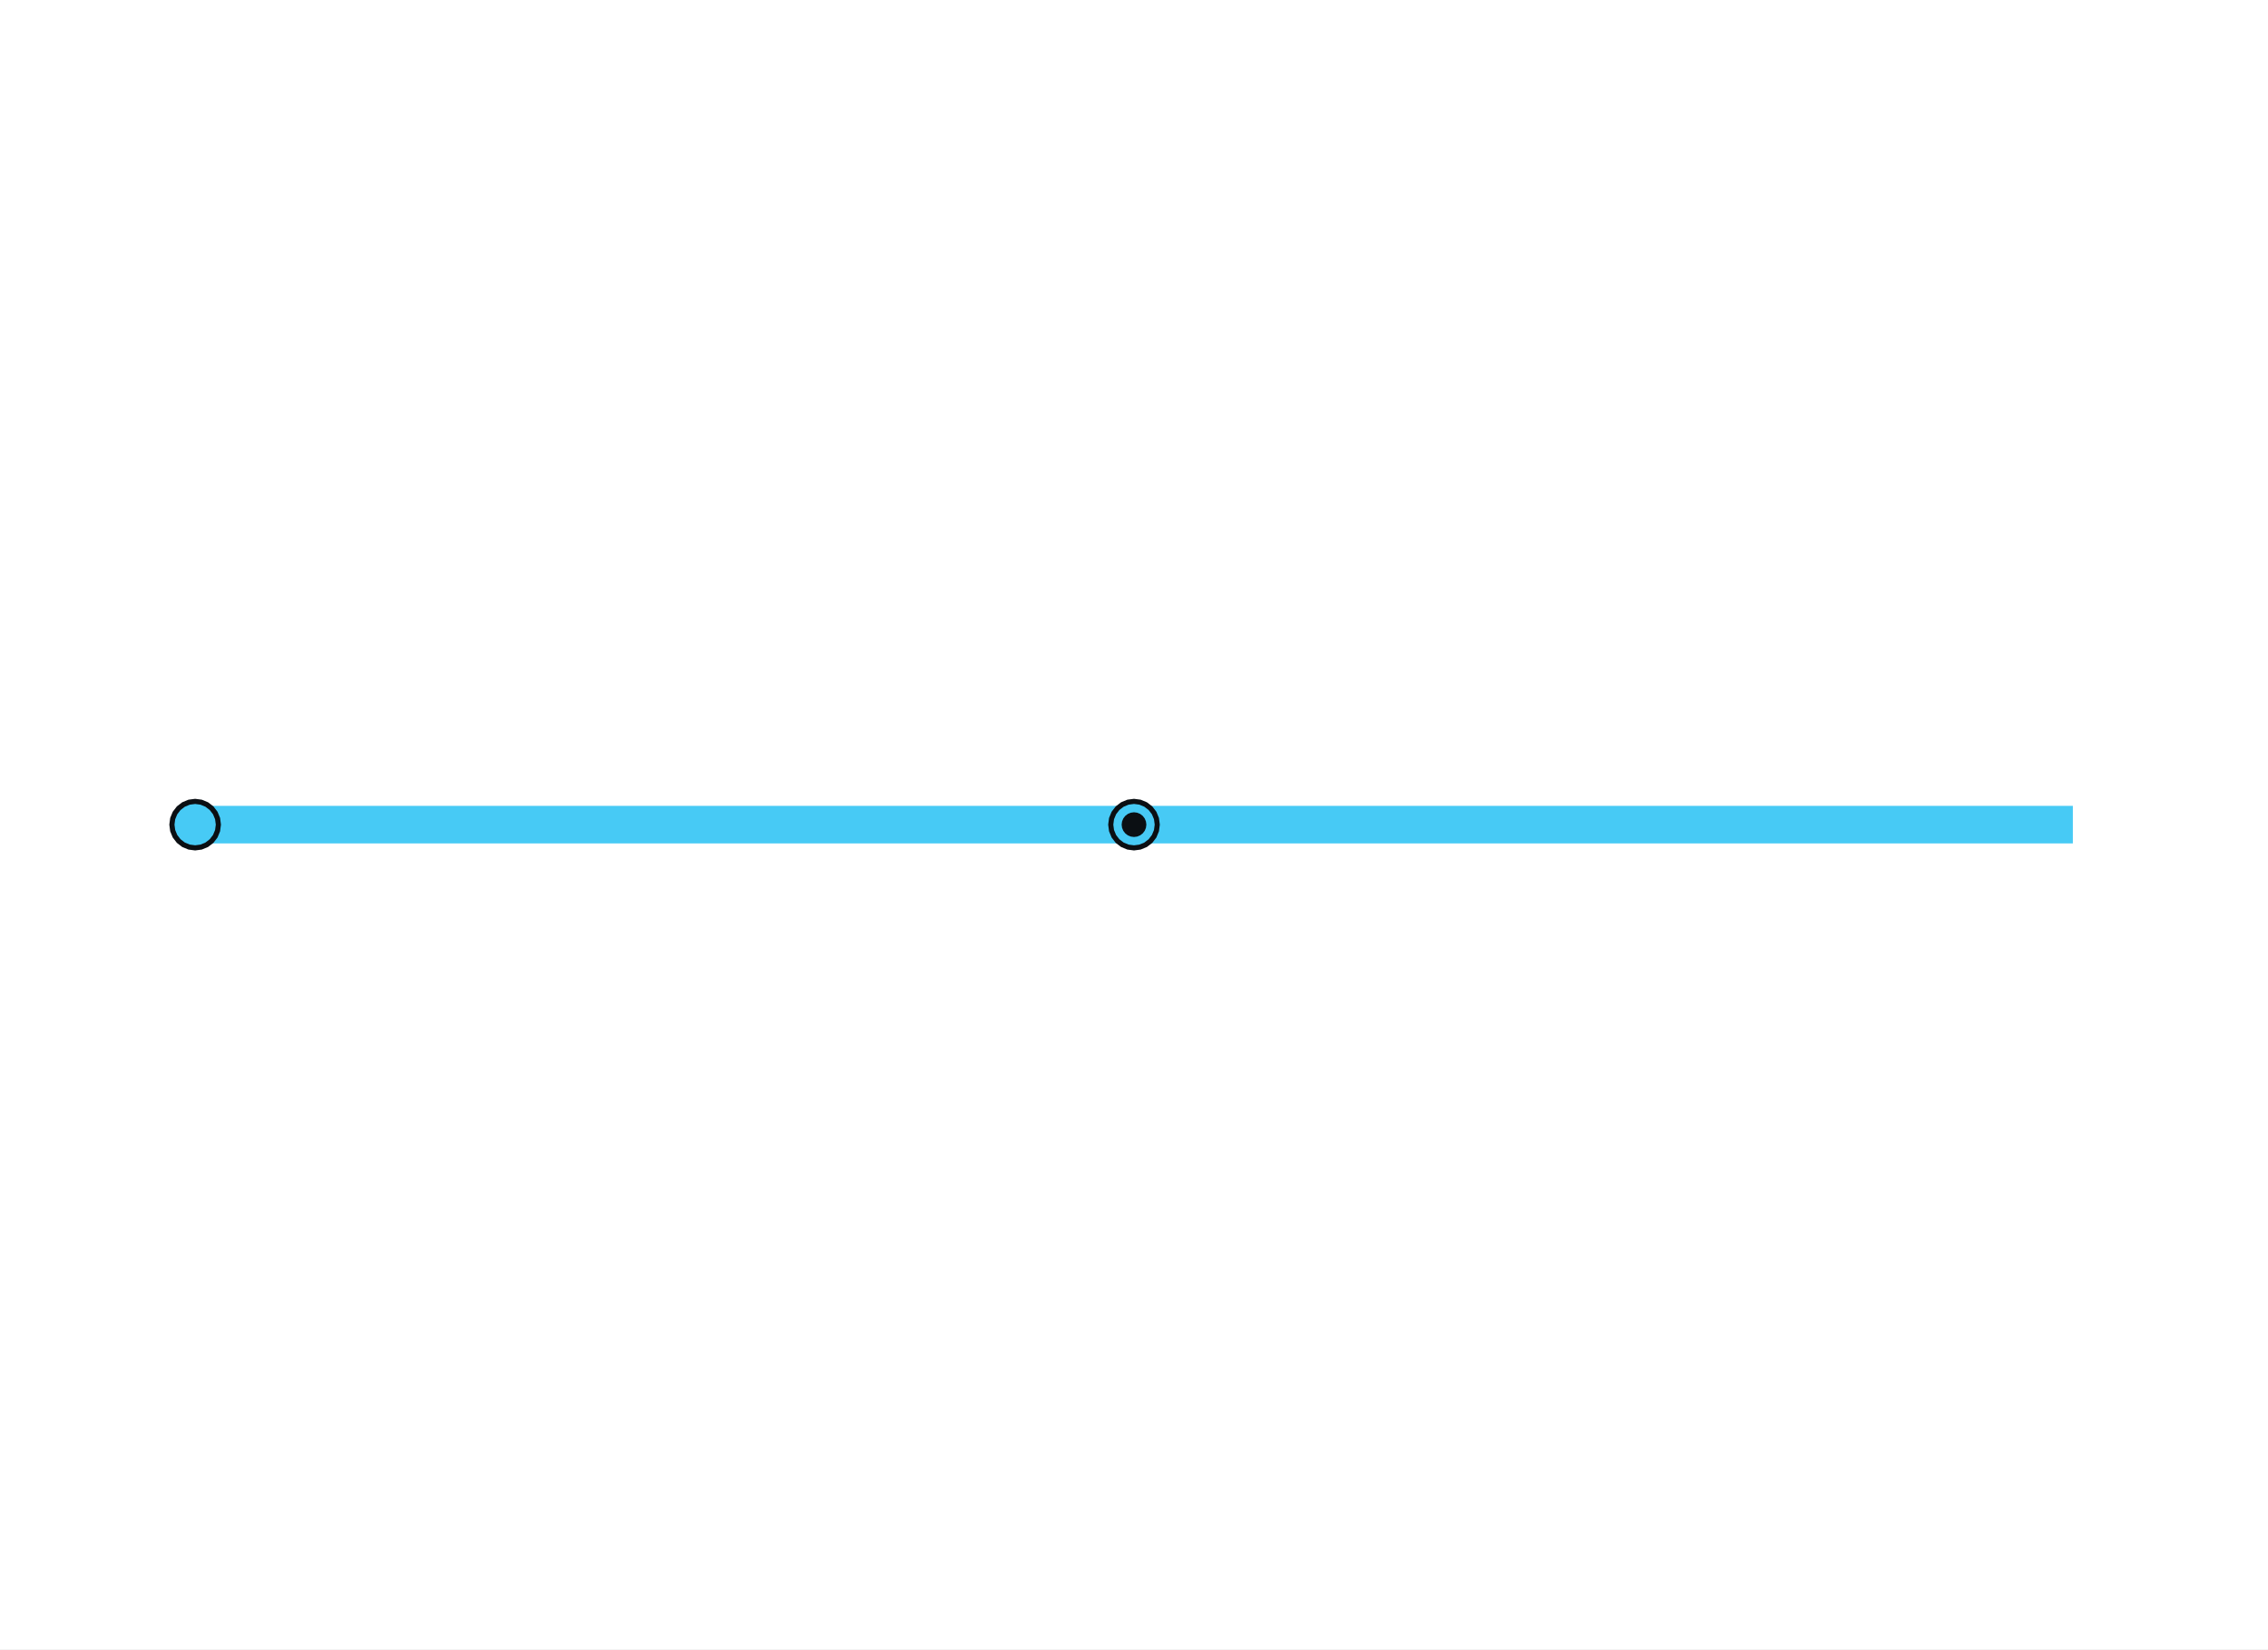
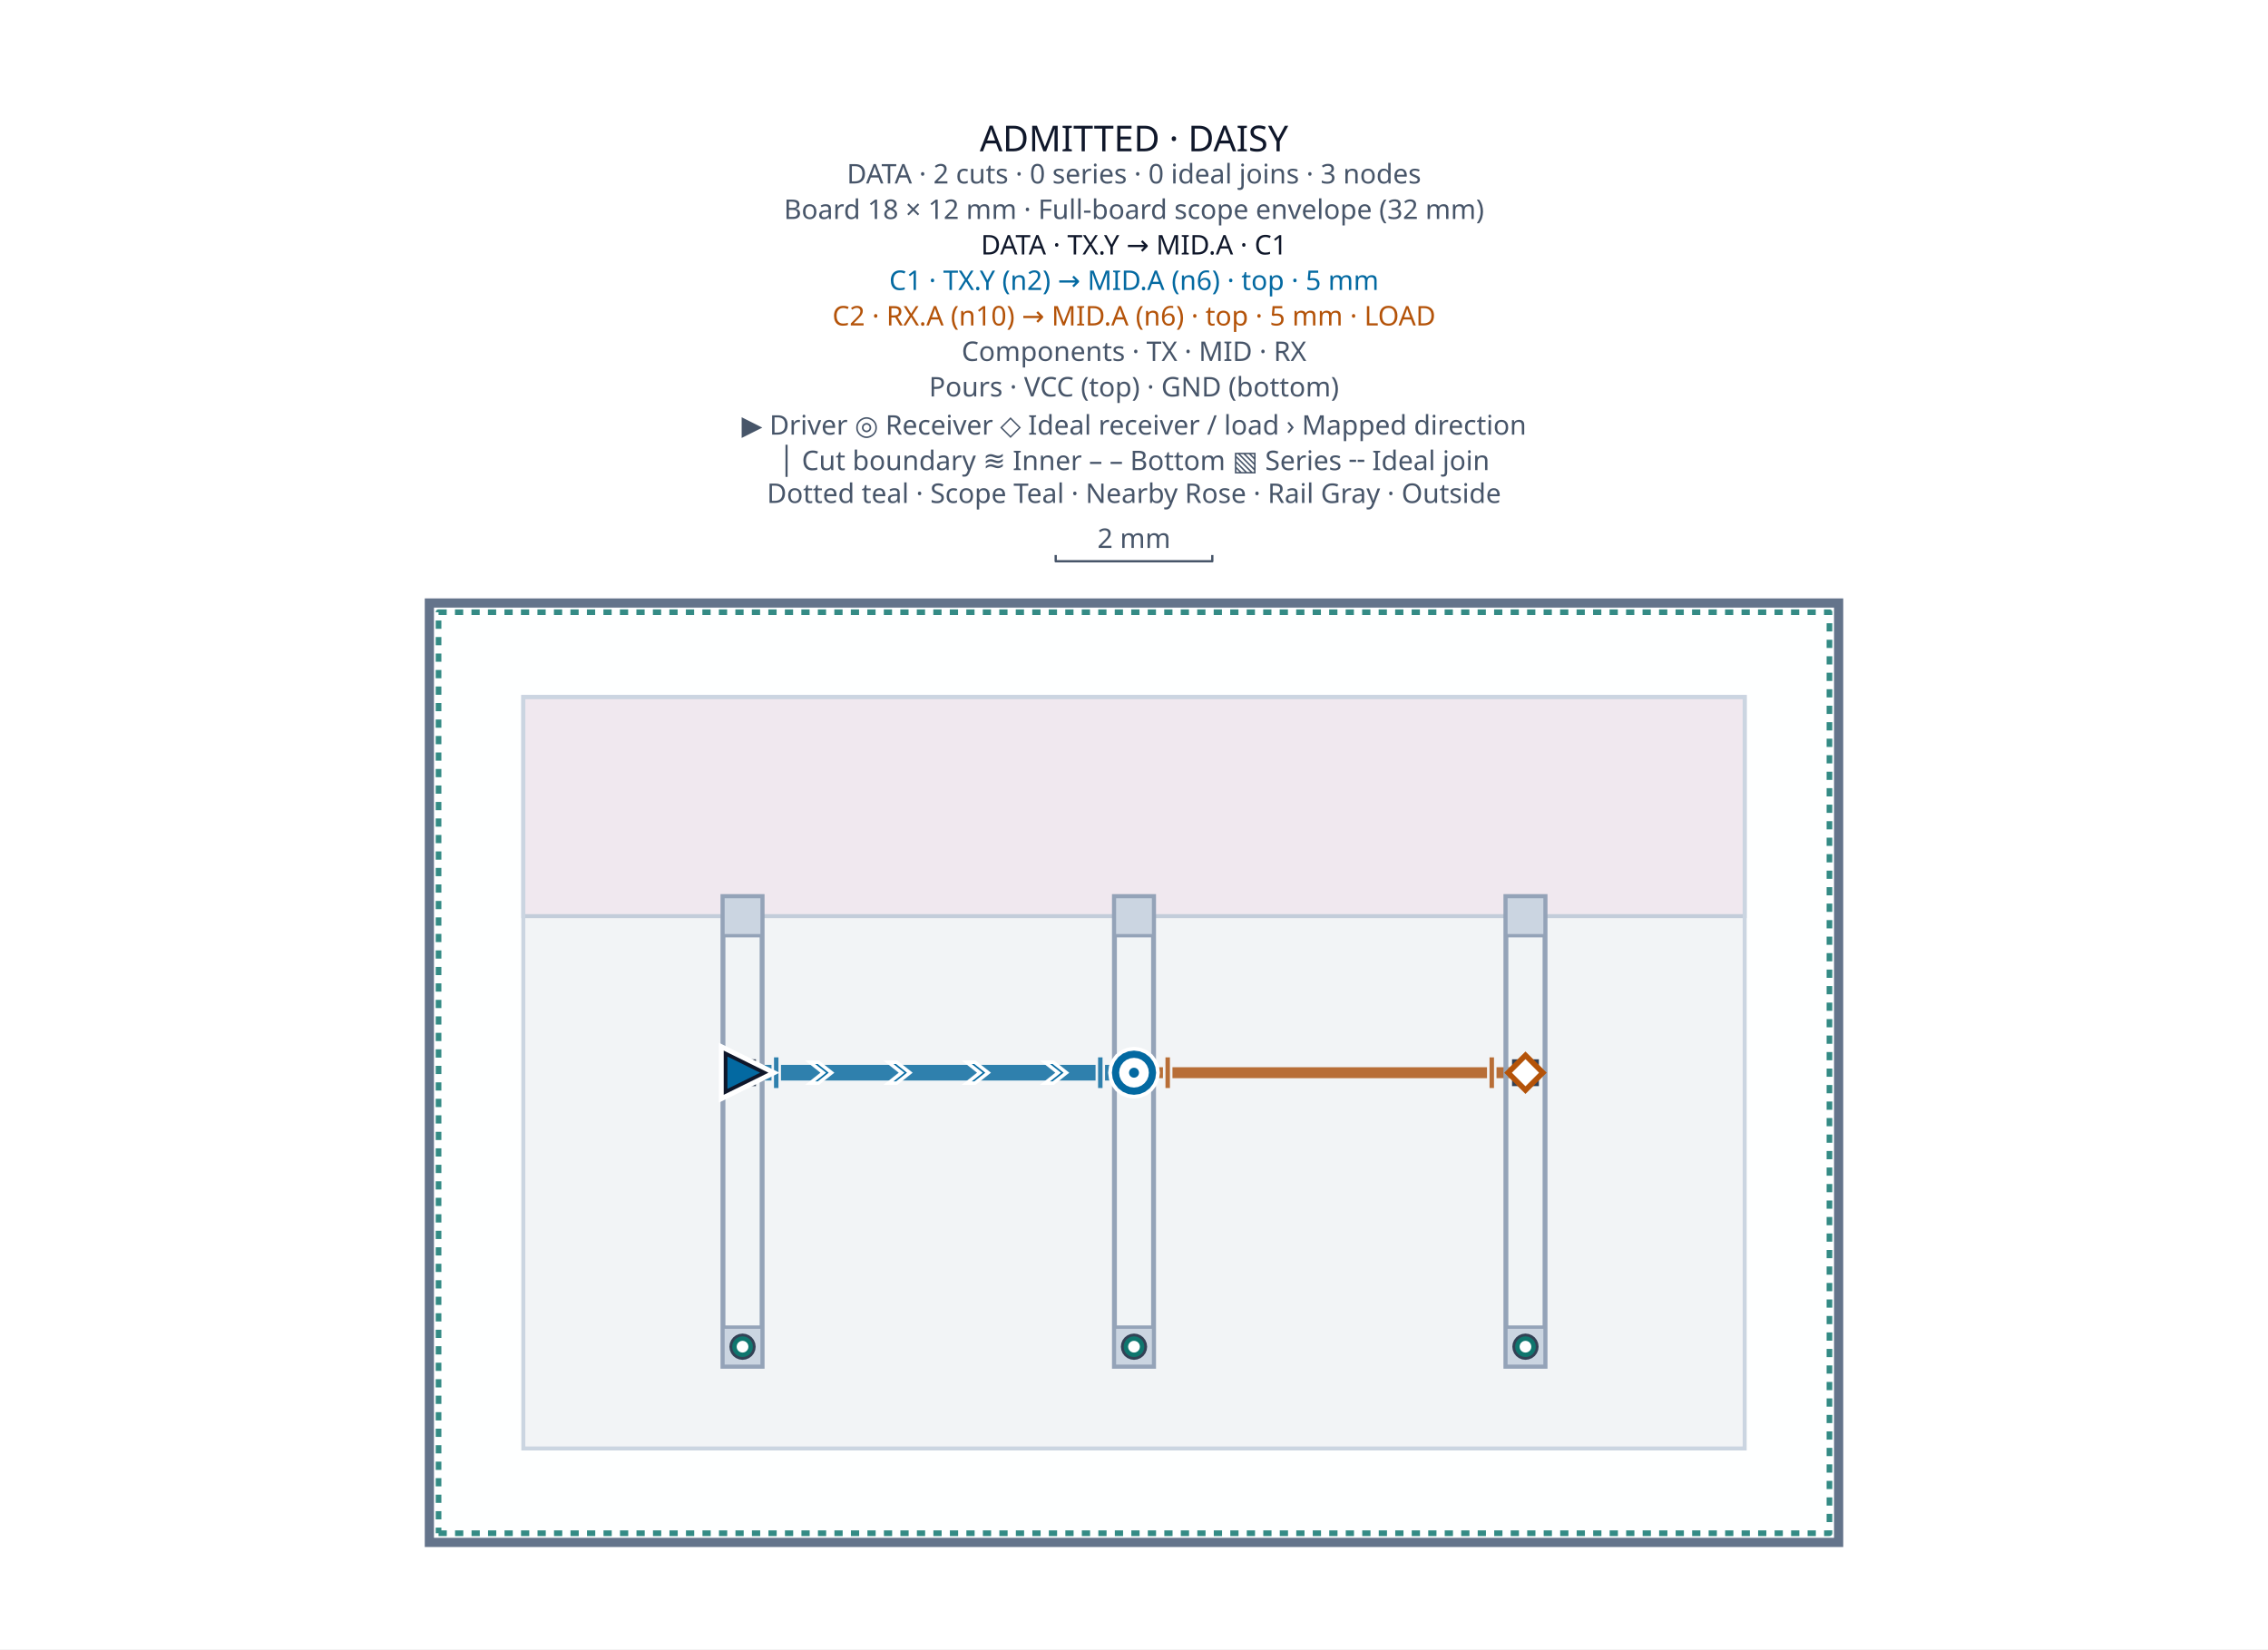
<svg xmlns="http://www.w3.org/2000/svg" width="1100" height="800" viewBox="0 0 1100 800">
  <rect width="100%" height="100%" fill="white" />
  <g>
-     <polyline data-points="-5,0 -5,0 0,0 0,0" data-type="line" data-label="source_port_2" points="94.643,400 94.643,400 550,400 550,400" fill="none" stroke="hsla(195, 90%, 62%, 1)" stroke-linejoin="round" stroke-width="18.214" />
+     <polyline data-points="-8.882609,-5.882609 8.882609,-5.882609 8.882609,5.882609 -8.882609,5.882609 -8.882609,-5.882609" data-type="line" data-label="Copper scope envelope" points="212.701,743.712 887.299,743.712 887.299,296.953 212.701,296.953 212.701,743.712" fill="none" stroke="#0f766e" stroke-linejoin="round" stroke-width="2.749" stroke-dasharray="4,4" />
  </g>
  <g>
-     <polyline data-points="0,0 0,0 5,0 5,0" data-type="line" data-label="source_port_2" points="550,400 550,400 1005.357,400 1005.357,400" fill="none" stroke="hsla(195, 90%, 62%, 1)" stroke-linejoin="round" stroke-width="18.214" />
+     <polyline data-points="-1,6.612692 -1,6.533077 1,6.533077 1,6.612692" data-type="line" data-label="2 mm" points="512.027,269.229 512.027,272.252 587.973,272.252 587.973,269.229" fill="none" stroke="#475569" stroke-linejoin="round" stroke-width="1.117" />
  </g>
  <g>
-     <rect data-type="rect" data-label="camera" data-x="0" data-y="0" x="40" y="345.357" width="1020" height="109.286" fill="none" stroke="none" stroke-width="0.011" />
+     <polyline data-points="-5,0 0,0" data-type="line" data-label="C1 · TX.Y → MID.A · top" points="360.135,520.332 550,520.332" fill="none" stroke="#0369a1" stroke-linejoin="round" stroke-width="7.595" />
  </g>
  <g>
-     <polygon data-type="polygon" data-label="source_port_2" data-points="-4.8625,0 -4.867185,0.035588 -4.880922,0.06875 -4.902773,0.097227 -4.93125,0.119078 -4.964412,0.132815 -5,0.1375 -5.035588,0.132815 -5.06875,0.119078 -5.097227,0.097227 -5.119078,0.06875 -5.132815,0.035588 -5.1375,0 -5.132815,-0.035588 -5.119078,-0.06875 -5.097227,-0.097227 -5.06875,-0.119078 -5.035588,-0.132815 -5,-0.1375 -4.964412,-0.132815 -4.93125,-0.119078 -4.902773,-0.097227 -4.880922,-0.06875 -4.867185,-0.035588" points="107.165,400 106.739,396.759 105.487,393.739 103.497,391.145 100.904,389.155 97.884,387.904 94.643,387.478 91.402,387.904 88.382,389.155 85.788,391.145 83.798,393.739 82.547,396.759 82.121,400 82.547,403.241 83.798,406.261 85.788,408.855 88.382,410.845 91.402,412.096 94.643,412.522 97.884,412.096 100.904,410.845 103.497,408.855 105.487,406.261 106.739,403.241" fill="#0b0f13" stroke="none" stroke-width="0.011" />
+     <polyline data-points="0,0 5,0" data-type="line" data-label="C2 · RX.A → MID.A · top" points="550,520.332 739.865,520.332" fill="none" stroke="#b45309" stroke-linejoin="round" stroke-width="5.316" />
  </g>
  <g>
-     <polygon data-type="polygon" data-label="source_port_2" data-points="-4.89,0 -4.893748,0.02847 -4.904737,0.055 -4.922218,0.077782 -4.945,0.095263 -4.97153,0.106252 -5,0.11 -5.02847,0.106252 -5.055,0.095263 -5.077782,0.077782 -5.095263,0.055 -5.106252,0.02847 -5.11,0 -5.106252,-0.02847 -5.095263,-0.055 -5.077782,-0.077782 -5.055,-0.095263 -5.02847,-0.106252 -5,-0.11 -4.97153,-0.106252 -4.945,-0.095263 -4.922218,-0.077782 -4.904737,-0.055 -4.893748,-0.02847" points="104.661,400 104.319,397.407 103.319,394.991 101.727,392.916 99.652,391.324 97.236,390.323 94.643,389.982 92.05,390.323 89.634,391.324 87.559,392.916 85.967,394.991 84.966,397.407 84.625,400 84.966,402.593 85.967,405.009 87.559,407.084 89.634,408.676 92.05,409.677 94.643,410.018 97.236,409.677 99.652,408.676 101.727,407.084 103.319,405.009 104.319,402.593" fill="hsla(195, 90%, 62%, 1)" stroke="none" stroke-width="0.011" />
+     <polyline data-points="-4.569565,-0.195652 -4.569565,0.195652" data-type="line" data-label="C1 · TX.Y → MID.A" points="376.48,527.762 376.48,512.903" fill="none" stroke="#fff" stroke-linejoin="round" stroke-width="4.606" />
  </g>
  <g>
-     <polygon data-type="polygon" data-label="source_port_2" data-points="0.1375,0 0.132815,0.035588 0.119078,0.06875 0.097227,0.097227 0.06875,0.119078 0.035588,0.132815 0,0.1375 -0.035588,0.132815 -0.06875,0.119078 -0.097227,0.097227 -0.119078,0.06875 -0.132815,0.035588 -0.1375,0 -0.132815,-0.035588 -0.119078,-0.06875 -0.097227,-0.097227 -0.06875,-0.119078 -0.035588,-0.132815 0,-0.1375 0.035588,-0.132815 0.06875,-0.119078 0.097227,-0.097227 0.119078,-0.06875 0.132815,-0.035588" points="562.522,400 562.096,396.759 560.845,393.739 558.855,391.145 556.261,389.155 553.241,387.904 550,387.478 546.759,387.904 543.739,389.155 541.145,391.145 539.155,393.739 537.904,396.759 537.478,400 537.904,403.241 539.155,406.261 541.145,408.855 543.739,410.845 546.759,412.096 550,412.522 553.241,412.096 556.261,410.845 558.855,408.855 560.845,406.261 562.096,403.241" fill="#0b0f13" stroke="none" stroke-width="0.011" />
+     <polyline data-points="-4.569565,-0.195652 -4.569565,0.195652" data-type="line" data-label="C1 · TX.Y → MID.A" points="376.48,527.762 376.48,512.903" fill="none" stroke="#0369a1" stroke-linejoin="round" stroke-width="2.155" />
  </g>
  <g>
-     <polygon data-type="polygon" data-label="source_port_2" data-points="0.088,0 0.085001,0.022776 0.07621,0.044 0.062225,0.062225 0.044,0.07621 0.022776,0.085001 0,0.088 -0.022776,0.085001 -0.044,0.07621 -0.062225,0.062225 -0.07621,0.044 -0.085001,0.022776 -0.088,0 -0.085001,-0.022776 -0.07621,-0.044 -0.062225,-0.062225 -0.044,-0.07621 -0.022776,-0.085001 0,-0.088 0.022776,-0.085001 0.044,-0.07621 0.062225,-0.062225 0.07621,-0.044 0.085001,-0.022776" points="558.014,400 557.741,397.926 556.941,395.993 555.667,394.333 554.007,393.059 552.074,392.259 550,391.986 547.926,392.259 545.993,393.059 544.333,394.333 543.059,395.993 542.259,397.926 541.986,400 542.259,402.074 543.059,404.007 544.333,405.667 545.993,406.941 547.926,407.741 550,408.014 552.074,407.741 554.007,406.941 555.667,405.667 556.941,404.007 557.741,402.074" fill="none" stroke="hsla(195, 90%, 62%, 1)" stroke-width="4.007" />
+     <polyline data-points="-0.430435,0.195652 -0.430435,-0.195652" data-type="line" data-label="C1 · TX.Y → MID.A" points="533.655,512.903 533.655,527.762" fill="none" stroke="#fff" stroke-linejoin="round" stroke-width="4.606" />
  </g>
+   <g>
+     <polyline data-points="-0.430435,0.195652 -0.430435,-0.195652" data-type="line" data-label="C1 · TX.Y → MID.A" points="533.655,512.903 533.655,527.762" fill="none" stroke="#0369a1" stroke-linejoin="round" stroke-width="2.155" />
+   </g>
+   <g>
+     <polyline data-points="0.430435,-0.195652 0.430435,0.195652" data-type="line" data-label="C2 · RX.A → MID.A" points="566.345,527.762 566.345,512.903" fill="none" stroke="#fff" stroke-linejoin="round" stroke-width="4.606" />
+   </g>
+   <g>
+     <polyline data-points="0.430435,-0.195652 0.430435,0.195652" data-type="line" data-label="C2 · RX.A → MID.A" points="566.345,527.762 566.345,512.903" fill="none" stroke="#b45309" stroke-linejoin="round" stroke-width="2.155" />
+   </g>
+   <g>
+     <polyline data-points="4.569565,0.195652 4.569565,-0.195652" data-type="line" data-label="C2 · RX.A → MID.A" points="723.52,512.903 723.52,527.762" fill="none" stroke="#fff" stroke-linejoin="round" stroke-width="4.606" />
+   </g>
+   <g>
+     <polyline data-points="4.569565,0.195652 4.569565,-0.195652" data-type="line" data-label="C2 · RX.A → MID.A" points="723.52,512.903 723.52,527.762" fill="none" stroke="#b45309" stroke-linejoin="round" stroke-width="2.155" />
+   </g>
+   <g>
+     <rect data-type="rect" data-label="" data-x="0" data-y="3.1689" x="184.584" y="40" width="730.833" height="720" fill="none" stroke="none" stroke-width="0.026" />
+   </g>
+   <g>
+     <polygon data-type="polygon" data-label="board" data-points="-9,-6 9,-6 9,6 -9,6" points="208.244,748.17 891.756,748.17 891.756,292.495 208.244,292.495" fill="rgba(248,250,252,0.16)" stroke="#64748b" stroke-width="4.458" />
+   </g>
+   <g>
+     <polygon data-type="polygon" data-label="VCC (top)" data-points="-7.8,2 7.8,2 7.8,4.8 -7.8,4.8" points="253.811,444.387 846.189,444.387 846.189,338.062 253.811,338.062" fill="rgba(219,39,119,0.06)" stroke="#cbd5e1" stroke-width="1.932" />
+   </g>
+   <g>
+     <polygon data-type="polygon" data-label="GND (bottom)" data-points="-7.8,-4.8 7.8,-4.8 7.8,4.8 -7.8,4.8" points="253.811,702.602 846.189,702.602 846.189,338.062 253.811,338.062" fill="rgba(100,116,139,0.08)" stroke="#cbd5e1" stroke-width="1.932" />
+   </g>
+   <g>
+     <polygon data-type="polygon" data-label="TX" data-points="-5.25,-3.75 -4.75,-3.75 -4.75,2.25 -5.25,2.25" points="350.642,662.731 369.629,662.731 369.629,434.893 350.642,434.893" fill="rgba(241,245,249,0.18)" stroke="#94a3b8" stroke-width="2.377" />
+   </g>
+   <g>
+     <polygon data-type="polygon" data-label="pcb_component_1" data-points="-5.15,-3.65 -4.85,-3.65 -4.85,-3.35 -5.15,-3.35" points="354.439,658.934 365.831,658.934 365.831,647.542 354.439,647.542" fill="rgba(241,245,249,0.18)" stroke="#94a3b8" stroke-width="2.377" />
+   </g>
+   <g>
+     <polygon data-type="polygon" data-label="MID" data-points="-0.25,-3.75 0.25,-3.75 0.25,2.25 -0.25,2.25" points="540.507,662.731 559.493,662.731 559.493,434.893 540.507,434.893" fill="rgba(241,245,249,0.18)" stroke="#94a3b8" stroke-width="2.377" />
+   </g>
+   <g>
+     <polygon data-type="polygon" data-label="pcb_component_3" data-points="-0.15,-3.65 0.15,-3.65 0.15,-3.35 -0.15,-3.35" points="544.304,658.934 555.696,658.934 555.696,647.542 544.304,647.542" fill="rgba(241,245,249,0.18)" stroke="#94a3b8" stroke-width="2.377" />
+   </g>
+   <g>
+     <polygon data-type="polygon" data-label="RX" data-points="4.75,-3.75 5.25,-3.75 5.25,2.25 4.75,2.25" points="730.371,662.731 749.358,662.731 749.358,434.893 730.371,434.893" fill="rgba(241,245,249,0.18)" stroke="#94a3b8" stroke-width="2.377" />
+   </g>
+   <g>
+     <polygon data-type="polygon" data-label="pcb_component_5" data-points="4.85,-3.65 5.15,-3.65 5.15,-3.35 4.85,-3.35" points="734.169,658.934 745.561,658.934 745.561,647.542 734.169,647.542" fill="rgba(241,245,249,0.18)" stroke="#94a3b8" stroke-width="2.377" />
+   </g>
+   <g>
+     <polygon data-type="polygon" data-label="TX.Y (source_port_2)" data-points="-5.15,-0.15 -4.85,-0.15 -4.85,0.15 -5.15,0.15" points="354.439,526.028 365.831,526.028 365.831,514.636 354.439,514.636" fill="#64748b" stroke="#334155" stroke-width="1.634" />
+   </g>
+   <g>
+     <polygon data-type="polygon" data-label="TX.GND (source_port_1)" data-points="-5.25,-3.75 -4.75,-3.75 -4.75,-3.25 -5.25,-3.25" points="350.642,662.731 369.629,662.731 369.629,643.744 350.642,643.744" fill="#cbd5e1" stroke="#94a3b8" stroke-width="1.634" />
+   </g>
+   <g>
+     <polygon data-type="polygon" data-label="TX.VCC (source_port_3)" data-points="-5.25,1.75 -4.75,1.75 -4.75,2.25 -5.25,2.25" points="350.642,453.88 369.629,453.88 369.629,434.893 350.642,434.893" fill="#cbd5e1" stroke="#94a3b8" stroke-width="1.634" />
+   </g>
+   <g>
+     <polygon data-type="polygon" data-label="MID.A (source_port_6)" data-points="-0.15,-0.15 0.15,-0.15 0.15,0.15 -0.15,0.15" points="544.304,526.028 555.696,526.028 555.696,514.636 544.304,514.636" fill="#64748b" stroke="#334155" stroke-width="1.634" />
+   </g>
+   <g>
+     <polygon data-type="polygon" data-label="MID.GND (source_port_7)" data-points="-0.25,-3.75 0.25,-3.75 0.25,-3.25 -0.25,-3.25" points="540.507,662.731 559.493,662.731 559.493,643.744 540.507,643.744" fill="#cbd5e1" stroke="#94a3b8" stroke-width="1.634" />
+   </g>
+   <g>
+     <polygon data-type="polygon" data-label="MID.VCC (source_port_9)" data-points="-0.25,1.75 0.25,1.75 0.25,2.25 -0.25,2.25" points="540.507,453.88 559.493,453.88 559.493,434.893 540.507,434.893" fill="#cbd5e1" stroke="#94a3b8" stroke-width="1.634" />
+   </g>
+   <g>
+     <polygon data-type="polygon" data-label="RX.A (source_port_12)" data-points="4.85,-0.15 5.15,-0.15 5.15,0.15 4.85,0.15" points="734.169,526.028 745.561,526.028 745.561,514.636 734.169,514.636" fill="#64748b" stroke="#334155" stroke-width="1.634" />
+   </g>
+   <g>
+     <polygon data-type="polygon" data-label="RX.GND (source_port_13)" data-points="4.75,-3.75 5.25,-3.75 5.25,-3.25 4.75,-3.25" points="730.371,662.731 749.358,662.731 749.358,643.744 730.371,643.744" fill="#cbd5e1" stroke="#94a3b8" stroke-width="1.634" />
+   </g>
+   <g>
+     <polygon data-type="polygon" data-label="RX.VCC (source_port_15)" data-points="4.75,1.75 5.25,1.75 5.25,2.25 4.75,2.25" points="730.371,453.88 749.358,453.88 749.358,434.893 730.371,434.893" fill="#cbd5e1" stroke="#94a3b8" stroke-width="1.634" />
+   </g>
+   <g>
+     <polygon data-type="polygon" data-label="Via pcb_via_0 · top–inner1–inner2–bottom" data-points="-4.85,-3.5 -4.855111,-3.461177 -4.870096,-3.425 -4.893934,-3.393934 -4.925,-3.370096 -4.961177,-3.355111 -5,-3.35 -5.038823,-3.355111 -5.075,-3.370096 -5.106066,-3.393934 -5.129904,-3.425 -5.144889,-3.461177 -5.15,-3.5 -5.144889,-3.538823 -5.129904,-3.575 -5.106066,-3.606066 -5.075,-3.629904 -5.038823,-3.644889 -5,-3.65 -4.961177,-3.644889 -4.925,-3.629904 -4.893934,-3.606066 -4.870096,-3.575 -4.855111,-3.538823" points="365.831,653.238 365.637,651.763 365.068,650.39 364.163,649.21 362.983,648.305 361.61,647.736 360.135,647.542 358.661,647.736 357.287,648.305 356.108,649.21 355.203,650.39 354.634,651.763 354.439,653.238 354.634,654.712 355.203,656.086 356.108,657.265 357.287,658.17 358.661,658.74 360.135,658.934 361.61,658.74 362.983,658.17 364.163,657.265 365.068,656.086 365.637,654.712" fill="#0f766e" stroke="#334155" stroke-width="1.337" />
+   </g>
+   <g>
+     <polygon data-type="polygon" data-label="Via pcb_via_0 · top–inner1–inner2–bottom" data-points="-4.925,-3.5 -4.927556,-3.480589 -4.935048,-3.4625 -4.946967,-3.446967 -4.9625,-3.435048 -4.980589,-3.427556 -5,-3.425 -5.019411,-3.427556 -5.0375,-3.435048 -5.053033,-3.446967 -5.064952,-3.4625 -5.072444,-3.480589 -5.075,-3.5 -5.072444,-3.519411 -5.064952,-3.5375 -5.053033,-3.553033 -5.0375,-3.564952 -5.019411,-3.572444 -5,-3.575 -4.980589,-3.572444 -4.9625,-3.564952 -4.946967,-3.553033 -4.935048,-3.5375 -4.927556,-3.519411" points="362.983,653.238 362.886,652.501 362.602,651.814 362.149,651.224 361.559,650.771 360.872,650.487 360.135,650.39 359.398,650.487 358.711,650.771 358.122,651.224 357.669,651.814 357.384,652.501 357.287,653.238 357.384,653.975 357.669,654.662 358.122,655.251 358.711,655.704 359.398,655.989 360.135,656.086 360.872,655.989 361.559,655.704 362.149,655.251 362.602,654.662 362.886,653.975" fill="#fff" stroke="none" stroke-width="0.026" />
+   </g>
+   <g>
+     <polygon data-type="polygon" data-label="Via pcb_via_1 · top–inner1–inner2–bottom" data-points="0.15,-3.5 0.144889,-3.461177 0.129904,-3.425 0.106066,-3.393934 0.075,-3.370096 0.038823,-3.355111 0,-3.35 -0.038823,-3.355111 -0.075,-3.370096 -0.106066,-3.393934 -0.129904,-3.425 -0.144889,-3.461177 -0.15,-3.5 -0.144889,-3.538823 -0.129904,-3.575 -0.106066,-3.606066 -0.075,-3.629904 -0.038823,-3.644889 0,-3.65 0.038823,-3.644889 0.075,-3.629904 0.106066,-3.606066 0.129904,-3.575 0.144889,-3.538823" points="555.696,653.238 555.502,651.763 554.933,650.39 554.028,649.21 552.848,648.305 551.474,647.736 550,647.542 548.526,647.736 547.152,648.305 545.972,649.21 545.067,650.39 544.498,651.763 544.304,653.238 544.498,654.712 545.067,656.086 545.972,657.265 547.152,658.17 548.526,658.74 550,658.934 551.474,658.74 552.848,658.17 554.028,657.265 554.933,656.086 555.502,654.712" fill="#0f766e" stroke="#334155" stroke-width="1.337" />
+   </g>
+   <g>
+     <polygon data-type="polygon" data-label="Via pcb_via_1 · top–inner1–inner2–bottom" data-points="0.075,-3.5 0.072444,-3.480589 0.064952,-3.4625 0.053033,-3.446967 0.0375,-3.435048 0.019411,-3.427556 0,-3.425 -0.019411,-3.427556 -0.0375,-3.435048 -0.053033,-3.446967 -0.064952,-3.4625 -0.072444,-3.480589 -0.075,-3.5 -0.072444,-3.519411 -0.064952,-3.5375 -0.053033,-3.553033 -0.0375,-3.564952 -0.019411,-3.572444 0,-3.575 0.019411,-3.572444 0.0375,-3.564952 0.053033,-3.553033 0.064952,-3.5375 0.072444,-3.519411" points="552.848,653.238 552.751,652.501 552.466,651.814 552.014,651.224 551.424,650.771 550.737,650.487 550,650.39 549.263,650.487 548.576,650.771 547.986,651.224 547.534,651.814 547.249,652.501 547.152,653.238 547.249,653.975 547.534,654.662 547.986,655.251 548.576,655.704 549.263,655.989 550,656.086 550.737,655.989 551.424,655.704 552.014,655.251 552.466,654.662 552.751,653.975" fill="#fff" stroke="none" stroke-width="0.026" />
+   </g>
+   <g>
+     <polygon data-type="polygon" data-label="Via pcb_via_2 · top–inner1–inner2–bottom" data-points="5.15,-3.5 5.144889,-3.461177 5.129904,-3.425 5.106066,-3.393934 5.075,-3.370096 5.038823,-3.355111 5,-3.35 4.961177,-3.355111 4.925,-3.370096 4.893934,-3.393934 4.870096,-3.425 4.855111,-3.461177 4.85,-3.5 4.855111,-3.538823 4.870096,-3.575 4.893934,-3.606066 4.925,-3.629904 4.961177,-3.644889 5,-3.65 5.038823,-3.644889 5.075,-3.629904 5.106066,-3.606066 5.129904,-3.575 5.144889,-3.538823" points="745.561,653.238 745.366,651.763 744.797,650.39 743.892,649.21 742.713,648.305 741.339,647.736 739.865,647.542 738.39,647.736 737.017,648.305 735.837,649.21 734.932,650.39 734.363,651.763 734.169,653.238 734.363,654.712 734.932,656.086 735.837,657.265 737.017,658.17 738.39,658.74 739.865,658.934 741.339,658.74 742.713,658.17 743.892,657.265 744.797,656.086 745.366,654.712" fill="#0f766e" stroke="#334155" stroke-width="1.337" />
+   </g>
+   <g>
+     <polygon data-type="polygon" data-label="Via pcb_via_2 · top–inner1–inner2–bottom" data-points="5.075,-3.5 5.072444,-3.480589 5.064952,-3.4625 5.053033,-3.446967 5.0375,-3.435048 5.019411,-3.427556 5,-3.425 4.980589,-3.427556 4.9625,-3.435048 4.946967,-3.446967 4.935048,-3.4625 4.927556,-3.480589 4.925,-3.5 4.927556,-3.519411 4.935048,-3.5375 4.946967,-3.553033 4.9625,-3.564952 4.980589,-3.572444 5,-3.575 5.019411,-3.572444 5.0375,-3.564952 5.053033,-3.553033 5.064952,-3.5375 5.072444,-3.519411" points="742.713,653.238 742.616,652.501 742.331,651.814 741.878,651.224 741.289,650.771 740.602,650.487 739.865,650.39 739.128,650.487 738.441,650.771 737.851,651.224 737.398,651.814 737.114,652.501 737.017,653.238 737.114,653.975 737.398,654.662 737.851,655.251 738.441,655.704 739.128,655.989 739.865,656.086 740.602,655.989 741.289,655.704 741.878,655.251 742.331,654.662 742.616,653.975" fill="#fff" stroke="none" stroke-width="0.026" />
+   </g>
+   <g>
+     <polygon data-type="polygon" data-label="Mapped path · C1 · TX.Y → MID.A" data-points="-4.136957,-0.133043 -3.968696,0 -4.136957,0.133043 -4.031304,0.133043 -3.863043,0 -4.031304,-0.133043" points="392.908,525.384 399.297,520.332 392.908,515.28 396.92,515.28 403.309,520.332 396.92,525.384" fill="#0369a1" stroke="#fff" stroke-width="1.709" />
+   </g>
+   <g>
+     <polygon data-type="polygon" data-label="Mapped path · C1 · TX.Y → MID.A" data-points="-3.136957,-0.133043 -2.968696,0 -3.136957,0.133043 -3.031304,0.133043 -2.863043,0 -3.031304,-0.133043" points="430.881,525.384 437.27,520.332 430.881,515.28 434.893,515.28 441.282,520.332 434.893,525.384" fill="#0369a1" stroke="#fff" stroke-width="1.709" />
+   </g>
+   <g>
+     <polygon data-type="polygon" data-label="Mapped path · C1 · TX.Y → MID.A" data-points="-2.136957,-0.133043 -1.968696,0 -2.136957,0.133043 -2.031304,0.133043 -1.863043,0 -2.031304,-0.133043" points="468.853,525.384 475.243,520.332 468.853,515.28 472.865,515.28 479.255,520.332 472.865,525.384" fill="#0369a1" stroke="#fff" stroke-width="1.709" />
+   </g>
+   <g>
+     <polygon data-type="polygon" data-label="Mapped path · C1 · TX.Y → MID.A" data-points="-1.136957,-0.133043 -0.968696,0 -1.136957,0.133043 -1.031304,0.133043 -0.863043,0 -1.031304,-0.133043" points="506.826,525.384 513.216,520.332 506.826,515.28 510.838,515.28 517.228,520.332 510.838,525.384" fill="#0369a1" stroke="#fff" stroke-width="1.709" />
+   </g>
+   <g>
+     <polygon data-type="polygon" data-label="DATA · Driver TX.Y (n2)" data-points="-4.722174,0 -5.216704,0.244487 -5.216704,-0.244487" points="370.685,520.332 351.906,511.049 351.906,529.616" fill="#fff" stroke="#fff" stroke-width="6.541" />
+   </g>
+   <g>
+     <polygon data-type="polygon" data-label="DATA · Driver TX.Y (n2)" data-points="-4.722174,0 -5.216704,0.244487 -5.216704,-0.244487" points="370.685,520.332 351.906,511.049 351.906,529.616" fill="#0369a1" stroke="#0f172a" stroke-width="1.793" />
+   </g>
+   <g>
+     <polygon data-type="polygon" data-label="DATA · Receiver MID.A (n6)" data-points="0.330613,0 0.319348,0.085569 0.286319,0.165307 0.233779,0.233779 0.165307,0.286319 0.085569,0.319348 0,0.330613 -0.085569,0.319348 -0.165307,0.286319 -0.233779,0.233779 -0.286319,0.165307 -0.319348,0.085569 -0.330613,0 -0.319348,-0.085569 -0.286319,-0.165307 -0.233779,-0.233779 -0.165307,-0.286319 -0.085569,-0.319348 0,-0.330613 0.085569,-0.319348 0.165307,-0.286319 0.233779,-0.233779 0.286319,-0.165307 0.319348,-0.085569" points="562.554,520.332 562.127,517.083 560.872,514.055 558.877,511.455 556.277,509.46 553.249,508.206 550,507.778 546.751,508.206 543.723,509.46 541.123,511.455 539.128,514.055 537.873,517.083 537.446,520.332 537.873,523.582 539.128,526.61 541.123,529.21 543.723,531.205 546.751,532.459 550,532.887 553.249,532.459 556.277,531.205 558.877,529.21 560.872,526.61 562.127,523.582" fill="#fff" stroke="none" stroke-width="0.026" />
+   </g>
+   <g>
+     <polygon data-type="polygon" data-label="DATA · Receiver MID.A (n6)" data-points="0.236152,0 0.228105,0.061121 0.204514,0.118076 0.166985,0.166985 0.118076,0.204514 0.061121,0.228105 0,0.236152 -0.061121,0.228105 -0.118076,0.204514 -0.166985,0.166985 -0.204514,0.118076 -0.228105,0.061121 -0.236152,0 -0.228105,-0.061121 -0.204514,-0.118076 -0.166985,-0.166985 -0.118076,-0.204514 -0.061121,-0.228105 0,-0.236152 0.061121,-0.228105 0.118076,-0.204514 0.166985,-0.166985 0.204514,-0.118076 0.228105,-0.061121" points="558.967,520.332 558.662,518.011 557.766,515.849 556.341,513.991 554.484,512.566 552.321,511.671 550,511.365 547.679,511.671 545.516,512.566 543.659,513.991 542.234,515.849 541.338,518.011 541.033,520.332 541.338,522.653 542.234,524.816 543.659,526.673 545.516,528.098 547.679,528.994 550,529.3 552.321,528.994 554.484,528.098 556.341,526.673 557.766,524.816 558.662,522.653" fill="#fff" stroke="#0369a1" stroke-width="3.481" />
+   </g>
+   <g>
+     <polygon data-type="polygon" data-label="DATA · Receiver MID.A (n6)" data-points="0.0639,0 0.061723,0.016539 0.055339,0.03195 0.045184,0.045184 0.03195,0.055339 0.016539,0.061723 0,0.0639 -0.016539,0.061723 -0.03195,0.055339 -0.045184,0.045184 -0.055339,0.03195 -0.061723,0.016539 -0.0639,0 -0.061723,-0.016539 -0.055339,-0.03195 -0.045184,-0.045184 -0.03195,-0.055339 -0.016539,-0.061723 0,-0.0639 0.016539,-0.061723 0.03195,-0.055339 0.045184,-0.045184 0.055339,-0.03195 0.061723,-0.016539" points="552.426,520.332 552.344,519.704 552.101,519.119 551.716,518.617 551.213,518.231 550.628,517.989 550,517.906 549.372,517.989 548.787,518.231 548.284,518.617 547.899,519.119 547.656,519.704 547.574,520.332 547.656,520.96 547.899,521.546 548.284,522.048 548.787,522.434 549.372,522.676 550,522.759 550.628,522.676 551.213,522.434 551.716,522.048 552.101,521.546 552.344,520.96" fill="#0369a1" stroke="none" stroke-width="0.026" />
+   </g>
+   <g>
+     <polygon data-type="polygon" data-label="Load RX.A (n10)" data-points="5.222261,0 5,0.222261 4.777739,0 5,-0.222261" points="748.305,520.332 739.865,511.893 731.425,520.332 739.865,528.772" fill="#fff" stroke="#b45309" stroke-width="2.637" />
+   </g>
+   <text data-type="text" data-label="2 mm" data-x="0" data-y="6.837692" x="550" y="260.685" fill="#475569" font-size="13.144" font-family="sans-serif" text-anchor="middle" dominant-baseline="central">2 mm</text>
+   <text data-type="text" data-label="Dotted teal · Scope    Teal · Nearby    Rose · Rail    Gray · Outside" data-x="0" data-y="7.412308" x="550" y="238.865" fill="#475569" font-size="13.144" font-family="sans-serif" text-anchor="middle" dominant-baseline="central">Dotted teal · Scope    Teal · Nearby    Rose · Rail    Gray · Outside</text>
+   <text data-type="text" data-label="│ Cut boundary    ≋ Inner    – – Bottom    ▧ Series    ╌ Ideal join" data-x="0" data-y="7.865769" x="550" y="221.646" fill="#475569" font-size="13.144" font-family="sans-serif" text-anchor="middle" dominant-baseline="central">│ Cut boundary    ≋ Inner    – – Bottom    ▧ Series    ╌ Ideal join</text>
+   <text data-type="text" data-label="▶ Driver    ◎ Receiver    ◇ Ideal receiver / load    › Mapped direction" data-x="0" data-y="8.319231" x="550" y="204.427" fill="#475569" font-size="13.144" font-family="sans-serif" text-anchor="middle" dominant-baseline="central">▶ Driver    ◎ Receiver    ◇ Ideal receiver / load    › Mapped direction</text>
+   <text data-type="text" data-label="Pours · VCC (top)  ·  GND (bottom)" data-x="0" data-y="8.772692" x="550" y="187.208" fill="#475569" font-size="13.144" font-family="sans-serif" text-anchor="middle" dominant-baseline="central">Pours · VCC (top)  ·  GND (bottom)</text>
+   <text data-type="text" data-label="Components · TX  ·  MID  ·  RX" data-x="0" data-y="9.226154" x="550" y="169.988" fill="#475569" font-size="13.144" font-family="sans-serif" text-anchor="middle" dominant-baseline="central">Components · TX  ·  MID  ·  RX</text>
+   <text data-type="text" data-label="C2 · RX.A (n10) → MID.A (n6) · top · 5 mm · LOAD" data-x="0" data-y="9.679615" x="550" y="152.769" fill="#b45309" font-size="13.144" font-family="sans-serif" text-anchor="middle" dominant-baseline="central">C2 · RX.A (n10) → MID.A (n6) · top · 5 mm · LOAD</text>
+   <text data-type="text" data-label="C1 · TX.Y (n2) → MID.A (n6) · top · 5 mm" data-x="0" data-y="10.133077" x="550" y="135.55" fill="#0369a1" font-size="13.144" font-family="sans-serif" text-anchor="middle" dominant-baseline="central">C1 · TX.Y (n2) → MID.A (n6) · top · 5 mm</text>
+   <text data-type="text" data-label="DATA · TX.Y → MID.A · C1" data-x="0" data-y="10.586538" x="550" y="118.331" fill="#0f172a" font-size="13.144" font-family="sans-serif" text-anchor="middle" dominant-baseline="central">DATA · TX.Y → MID.A · C1</text>
+   <text data-type="text" data-label="Board 18 × 12 mm   ·   Full-board scope envelope (32 mm)" data-x="0" data-y="11.04" x="550" y="101.111" fill="#475569" font-size="13.144" font-family="sans-serif" text-anchor="middle" dominant-baseline="central">Board 18 × 12 mm   ·   Full-board scope envelope (32 mm)</text>
+   <text data-type="text" data-label="DATA  ·  2 cuts  ·  0 series  ·  0 ideal joins  ·  3 nodes" data-x="0" data-y="11.493462" x="550" y="83.892" fill="#475569" font-size="13.144" font-family="sans-serif" text-anchor="middle" dominant-baseline="central">DATA  ·  2 cuts  ·  0 series  ·  0 ideal joins  ·  3 nodes</text>
+   <text data-type="text" data-label="ADMITTED  ·  DAISY" data-x="0" data-y="11.946923" x="550" y="66.673" fill="#0f172a" font-size="17.351" font-family="sans-serif" text-anchor="middle" dominant-baseline="central">ADMITTED  ·  DAISY</text>
  <g id="crosshair" style="display: none">
    <line id="crosshair-h" y1="0" y2="800" stroke="#666" stroke-width="0.5" />
    <line id="crosshair-v" x1="0" x2="1100" stroke="#666" stroke-width="0.5" />
    <text id="coordinates" font-family="monospace" font-size="12" fill="#666" />
  </g>
</svg>
